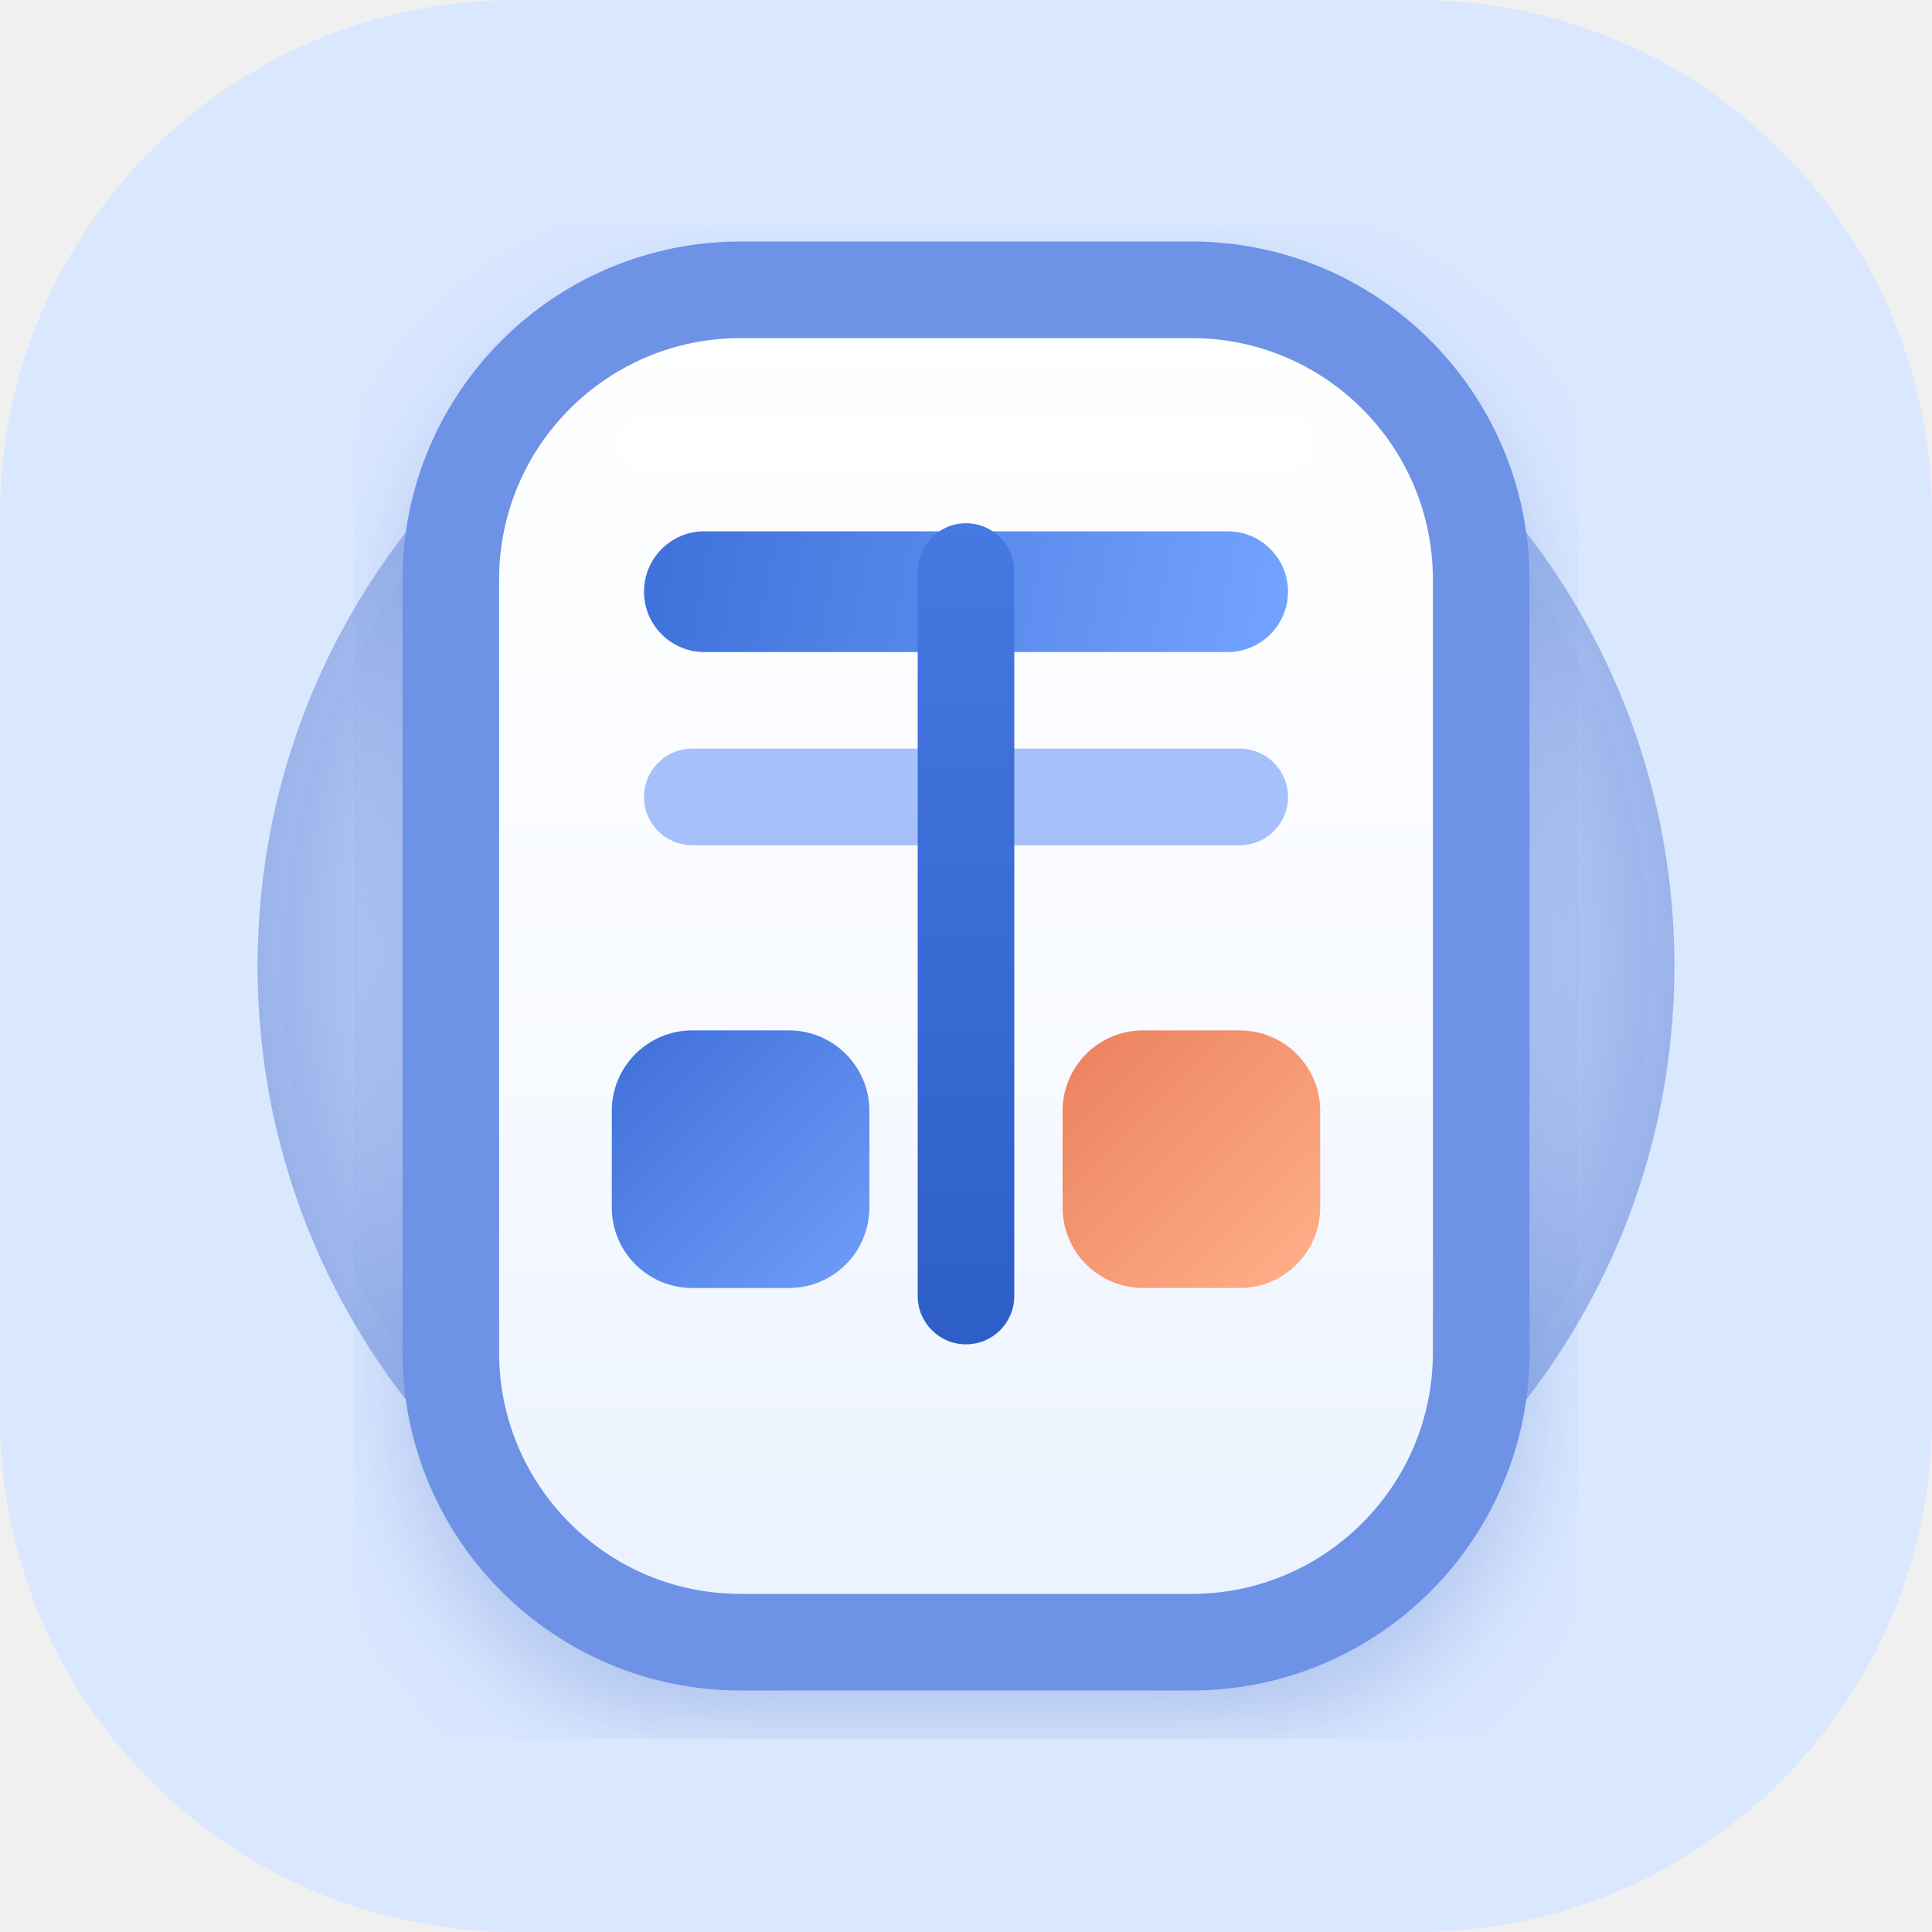
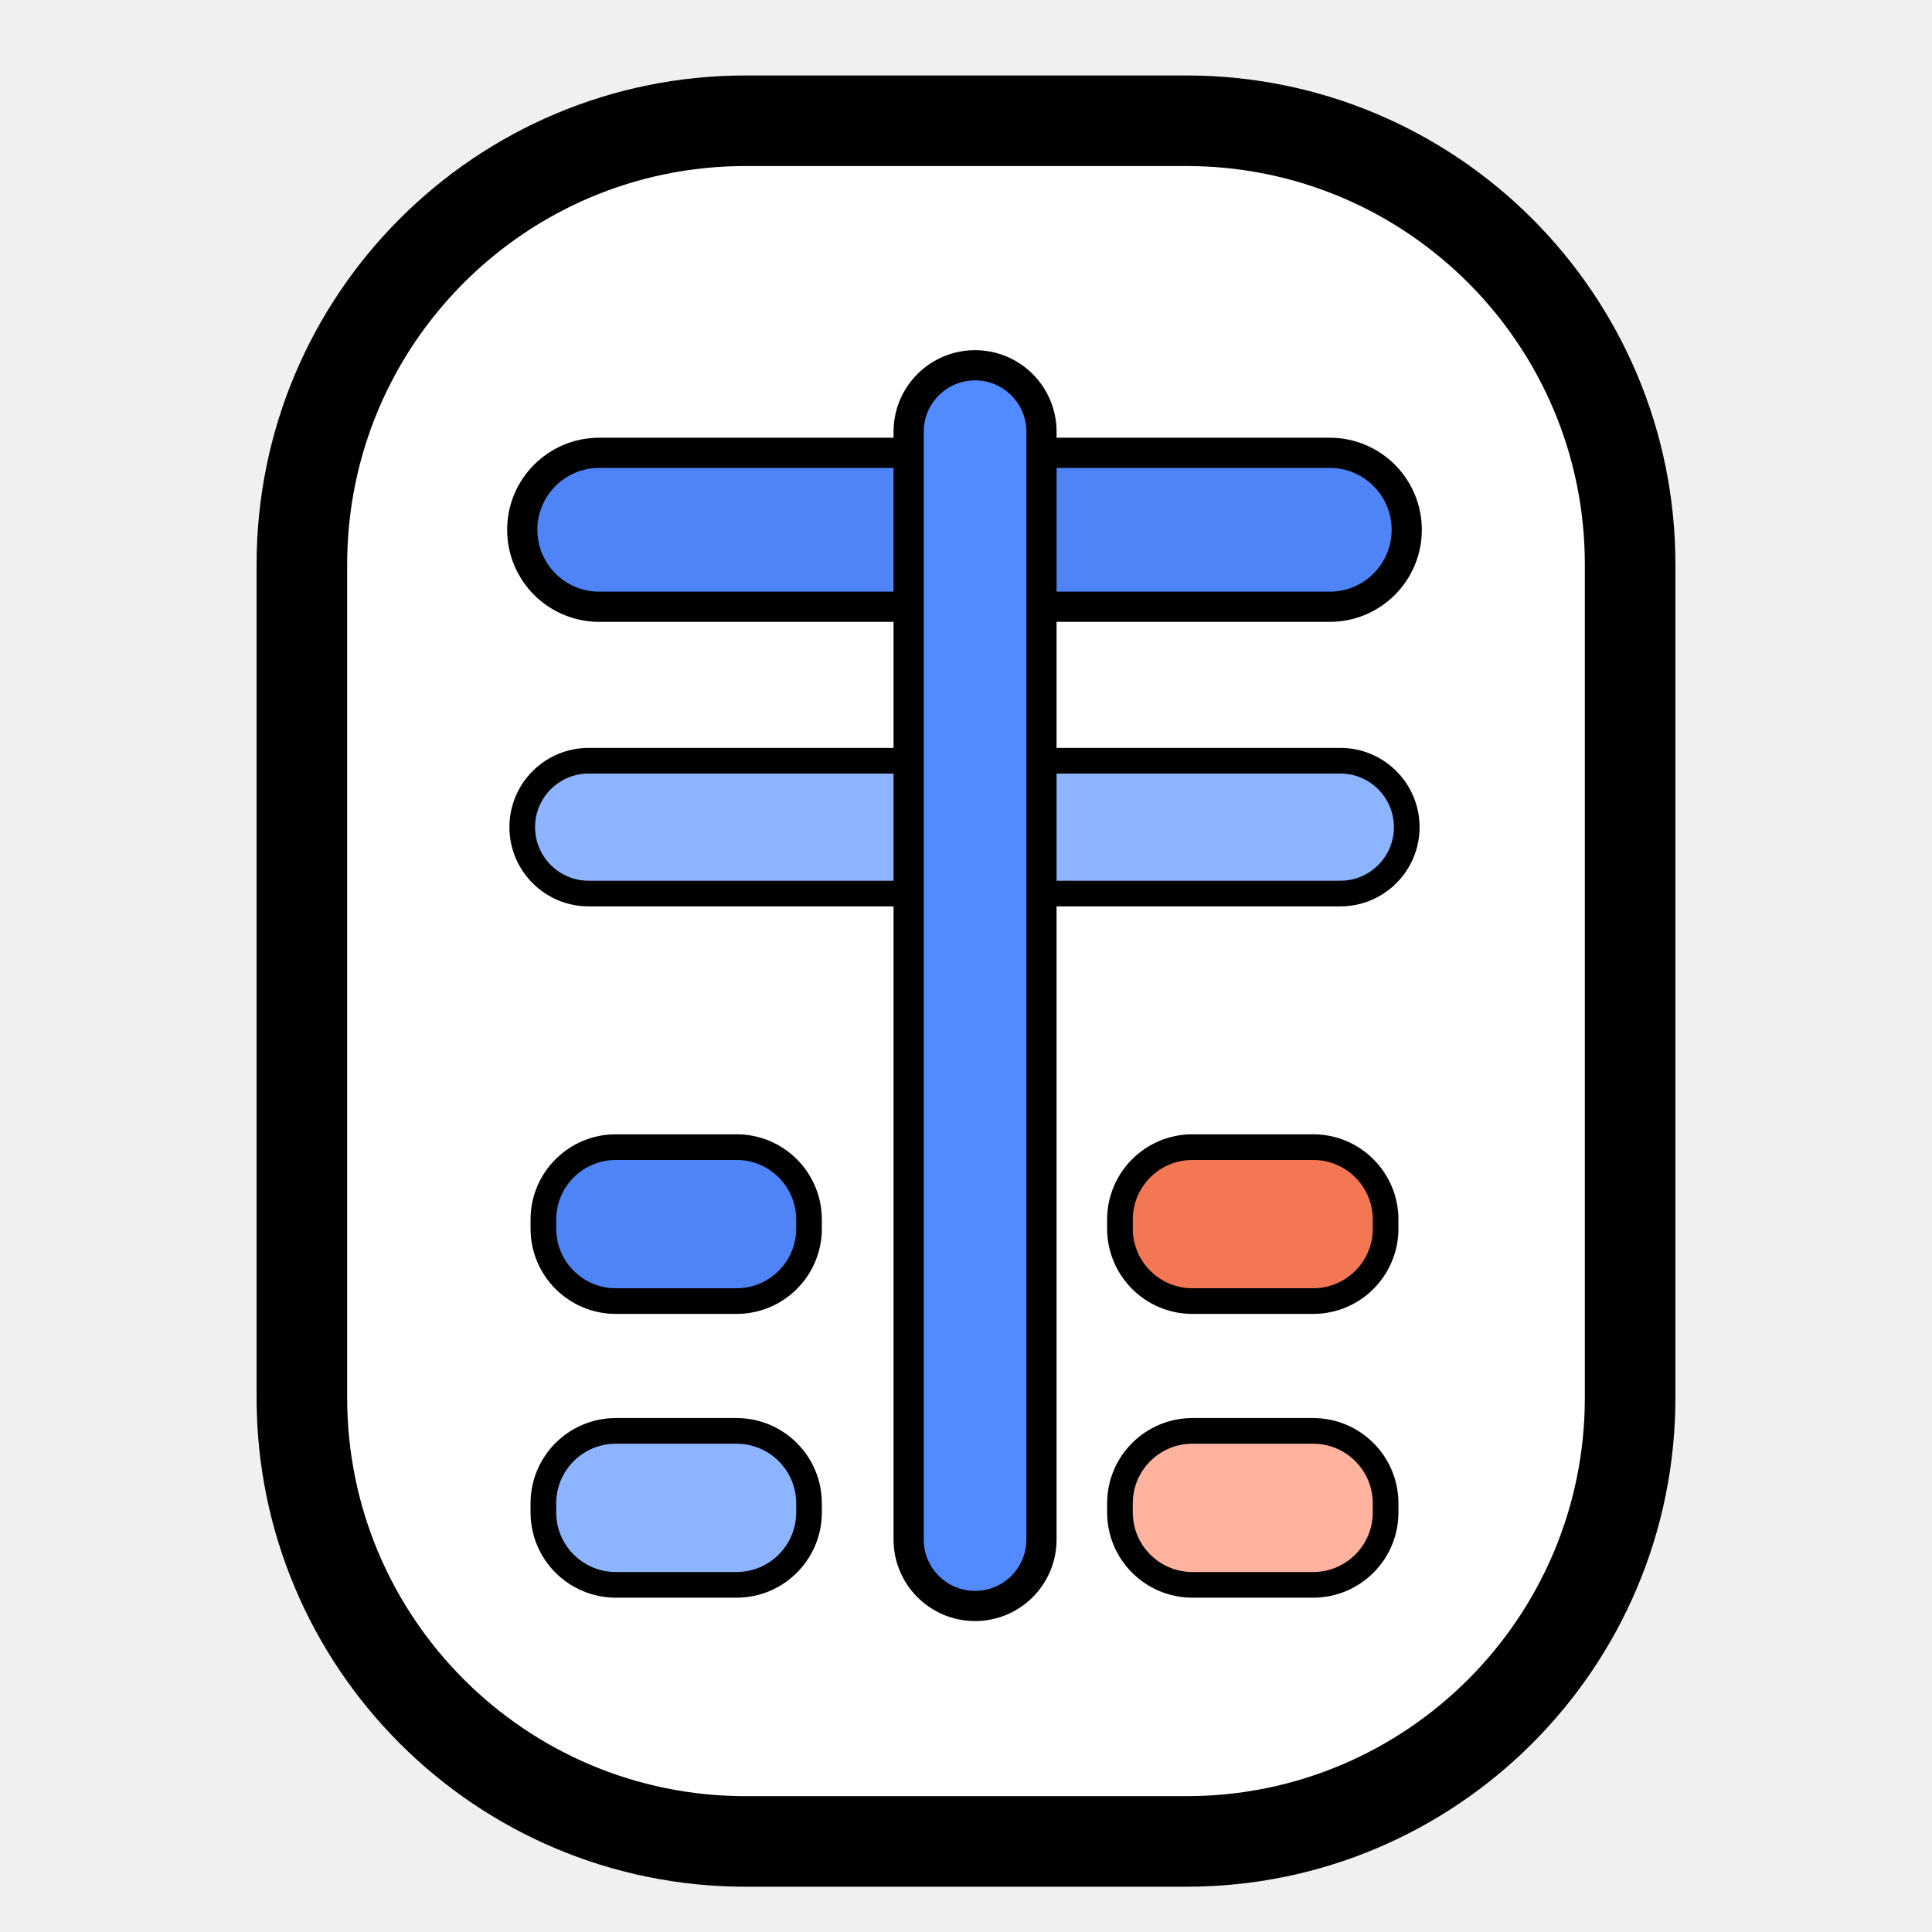
- <svg xmlns="http://www.w3.org/2000/svg" width="240" height="240" viewBox="0 0 240 240" fill="none">
-   <defs>
-     <radialGradient id="badgeGradient" cx="0" cy="0" r="1" gradientUnits="userSpaceOnUse" gradientTransform="translate(120 118) rotate(90) scale(88 88)">
-       <stop offset="0" stop-color="#EDF4FF" />
-       <stop offset="0.48" stop-color="#D8E5FF" />
-       <stop offset="0.8" stop-color="#B4C9F5" />
-       <stop offset="1" stop-color="#96B0E8" />
-     </radialGradient>
-     <radialGradient id="badgeGlow" cx="0" cy="0" r="1" gradientUnits="userSpaceOnUse" gradientTransform="translate(120 122) rotate(90) scale(76 60)">
-       <stop offset="0" stop-color="#F8FBFF" stop-opacity="0.92" />
-       <stop offset="0.6" stop-color="#C7DAFF" stop-opacity="0.4" />
-       <stop offset="1" stop-color="#86A8F1" stop-opacity="0" />
-     </radialGradient>
-     <linearGradient id="receiptFill" x1="120" y1="36" x2="120" y2="204" gradientUnits="userSpaceOnUse">
-       <stop offset="0" stop-color="#FFFFFF" />
-       <stop offset="0.58" stop-color="#F7FAFF" />
-       <stop offset="1" stop-color="#EAF2FF" />
-     </linearGradient>
-     <linearGradient id="rowBlue" x1="80" y1="66" x2="160" y2="81" gradientUnits="userSpaceOnUse">
-       <stop offset="0" stop-color="#3E70DA" />
-       <stop offset="1" stop-color="#73A4FF" />
-     </linearGradient>
-     <linearGradient id="dividerFill" x1="120" y1="65" x2="120" y2="167" gradientUnits="userSpaceOnUse">
-       <stop offset="0" stop-color="#4678E2" />
-       <stop offset="1" stop-color="#2E5FC8" />
-     </linearGradient>
-     <linearGradient id="splitBlue" x1="76" y1="128" x2="108" y2="160" gradientUnits="userSpaceOnUse">
-       <stop offset="0" stop-color="#3E6FD9" />
-       <stop offset="1" stop-color="#6F9EF9" />
-     </linearGradient>
-     <linearGradient id="splitCoral" x1="132" y1="128" x2="164" y2="160" gradientUnits="userSpaceOnUse">
-       <stop offset="0" stop-color="#EB805D" />
-       <stop offset="1" stop-color="#FFB18B" />
-     </linearGradient>
-     <filter id="receiptShadow" x="44" y="28" width="152" height="188" filterUnits="userSpaceOnUse" color-interpolation-filters="sRGB">
-       <feFlood flood-opacity="0" result="BackgroundImageFix" />
-       <feColorMatrix in="SourceAlpha" type="matrix" values="0 0 0 0 0 0 0 0 0 0 0 0 0 0 0 0 0 0 127 0" result="hardAlpha" />
-       <feOffset dy="6" />
-       <feGaussianBlur stdDeviation="6" />
-       <feColorMatrix type="matrix" values="0 0 0 0 0.243 0 0 0 0 0.396 0 0 0 0 0.757 0 0 0 0.26 0" />
-       <feBlend mode="normal" in2="BackgroundImageFix" result="effect1_dropShadow_0_1" />
-       <feBlend mode="normal" in="SourceGraphic" in2="effect1_dropShadow_0_1" result="shape" />
-     </filter>
-   </defs>
-   <rect width="240" height="240" rx="64" fill="#D9E7FF" />
-   <circle cx="120" cy="120" r="88" fill="url(#badgeGradient)" />
-   <circle cx="120" cy="120" r="86.5" stroke="#C6D8FF" stroke-opacity="0.08" stroke-width="3" />
-   <ellipse cx="120" cy="120" rx="54" ry="46" fill="url(#badgeGlow)" />
-   <g filter="url(#receiptShadow)">
-     <rect x="56" y="36" width="128" height="168" rx="36" fill="url(#receiptFill)" stroke="#6E92E5" stroke-width="12" />
+ <svg xmlns="http://www.w3.org/2000/svg" viewBox="0 0 64 64">
+   <g shape-rendering="geometricPrecision">
+     <rect x="10" y="4" width="44" height="57" rx="14.7" fill="#FFFFFF" stroke="#000000" stroke-width="3" />
+     <path d="M17 10.6H46.3" stroke="#FFFFFF" stroke-width="1.5" stroke-linecap="round" />
+     <rect x="17.3" y="15" width="29.3" height="5.1" rx="2.55" fill="#4E84F5" stroke="#000000" stroke-width="1" />
+     <rect x="17.3" y="25.2" width="29.3" height="4.4" rx="2.2" fill="#8DB5FF" stroke="#000000" stroke-width="0.85" />
+     <rect x="30.1" y="12.1" width="4.4" height="41.1" rx="2.2" fill="#528BFF" stroke="#000000" stroke-width="1" />
+     <rect x="18" y="38" width="8.8" height="5.1" rx="2.4" fill="#4E84F5" stroke="#000000" stroke-width="0.85" />
+     <rect x="37.1" y="38" width="8.8" height="5.1" rx="2.4" fill="#F47754" stroke="#000000" stroke-width="0.85" />
+     <rect x="18" y="47.4" width="8.8" height="5.1" rx="2.4" fill="#8DB5FF" stroke="#000000" stroke-width="0.85" />
+     <rect x="37.1" y="47.4" width="8.8" height="5.1" rx="2.4" fill="#FFB39E" stroke="#000000" stroke-width="0.85" />
  </g>
-   <path d="M80 55H160" stroke="white" stroke-opacity="0.82" stroke-width="6" stroke-linecap="round" />
-   <rect x="80" y="66" width="80" height="15" rx="7.5" fill="url(#rowBlue)" />
-   <rect x="80" y="93" width="80" height="12" rx="6" fill="#A5C0FB" />
-   <rect x="114" y="65" width="12" height="102" rx="6" fill="url(#dividerFill)" />
-   <rect x="76" y="128" width="32" height="32" rx="10" fill="url(#splitBlue)" />
-   <rect x="132" y="128" width="32" height="32" rx="10" fill="url(#splitCoral)" />
</svg>
